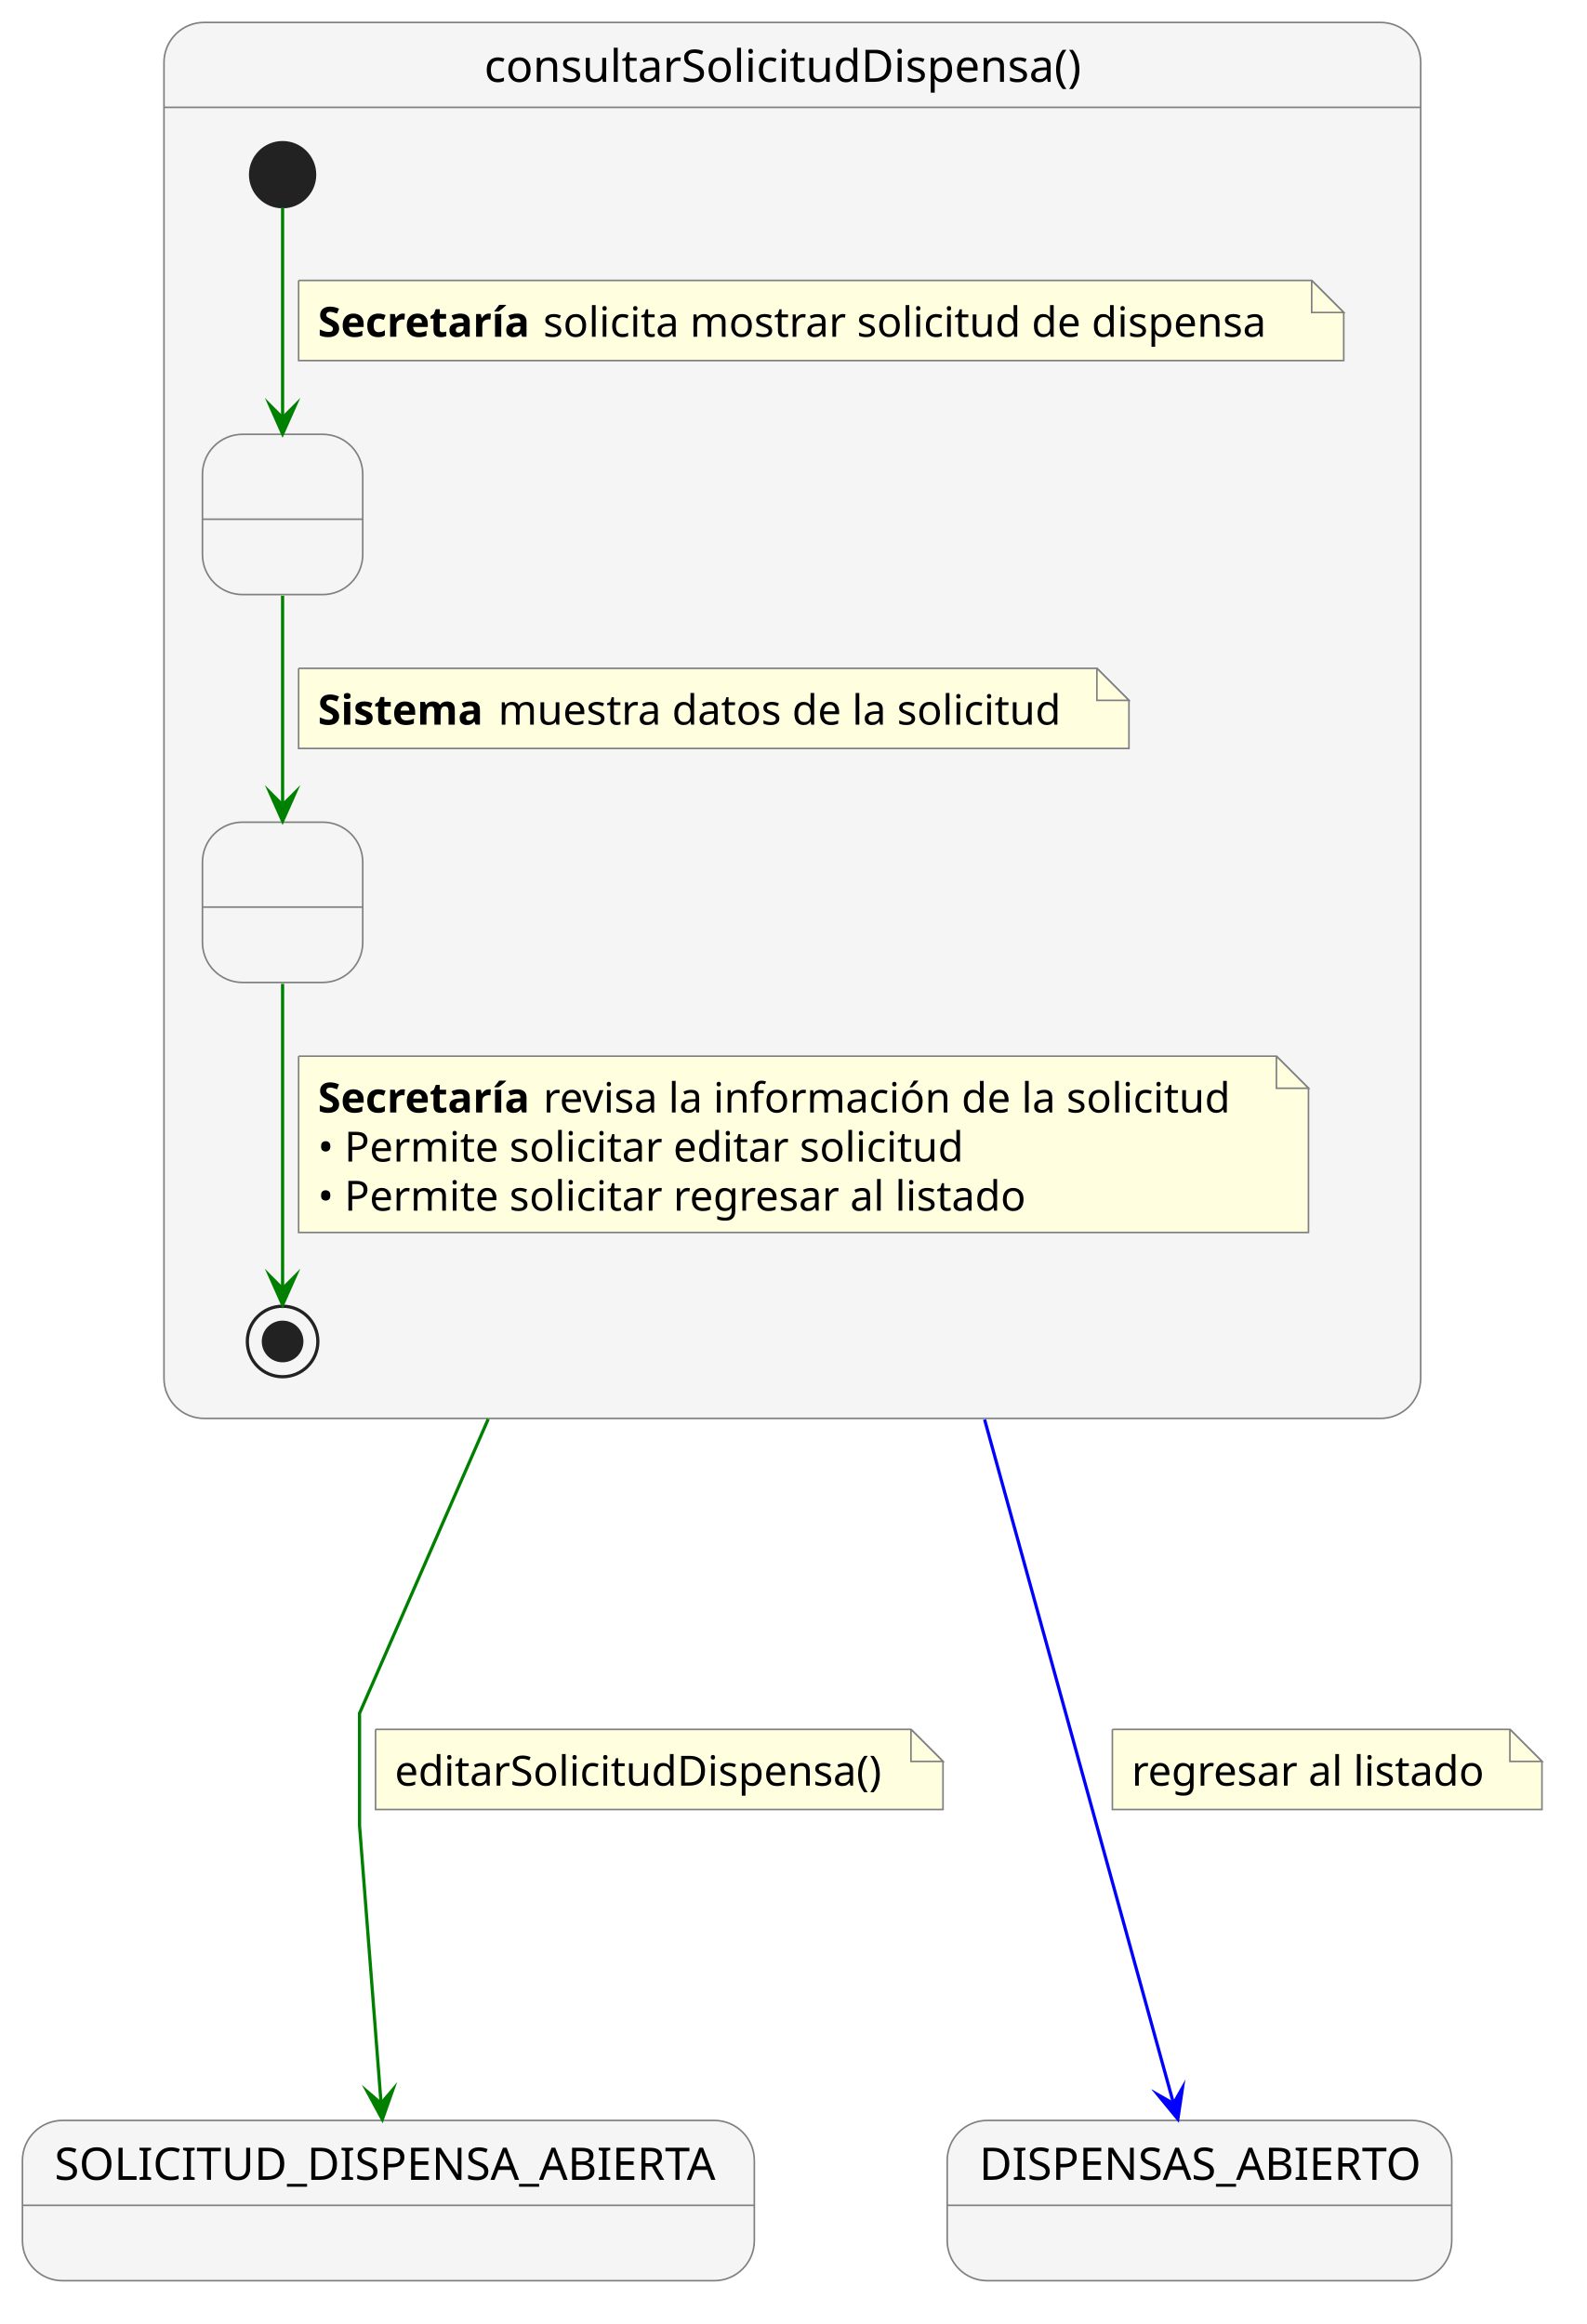
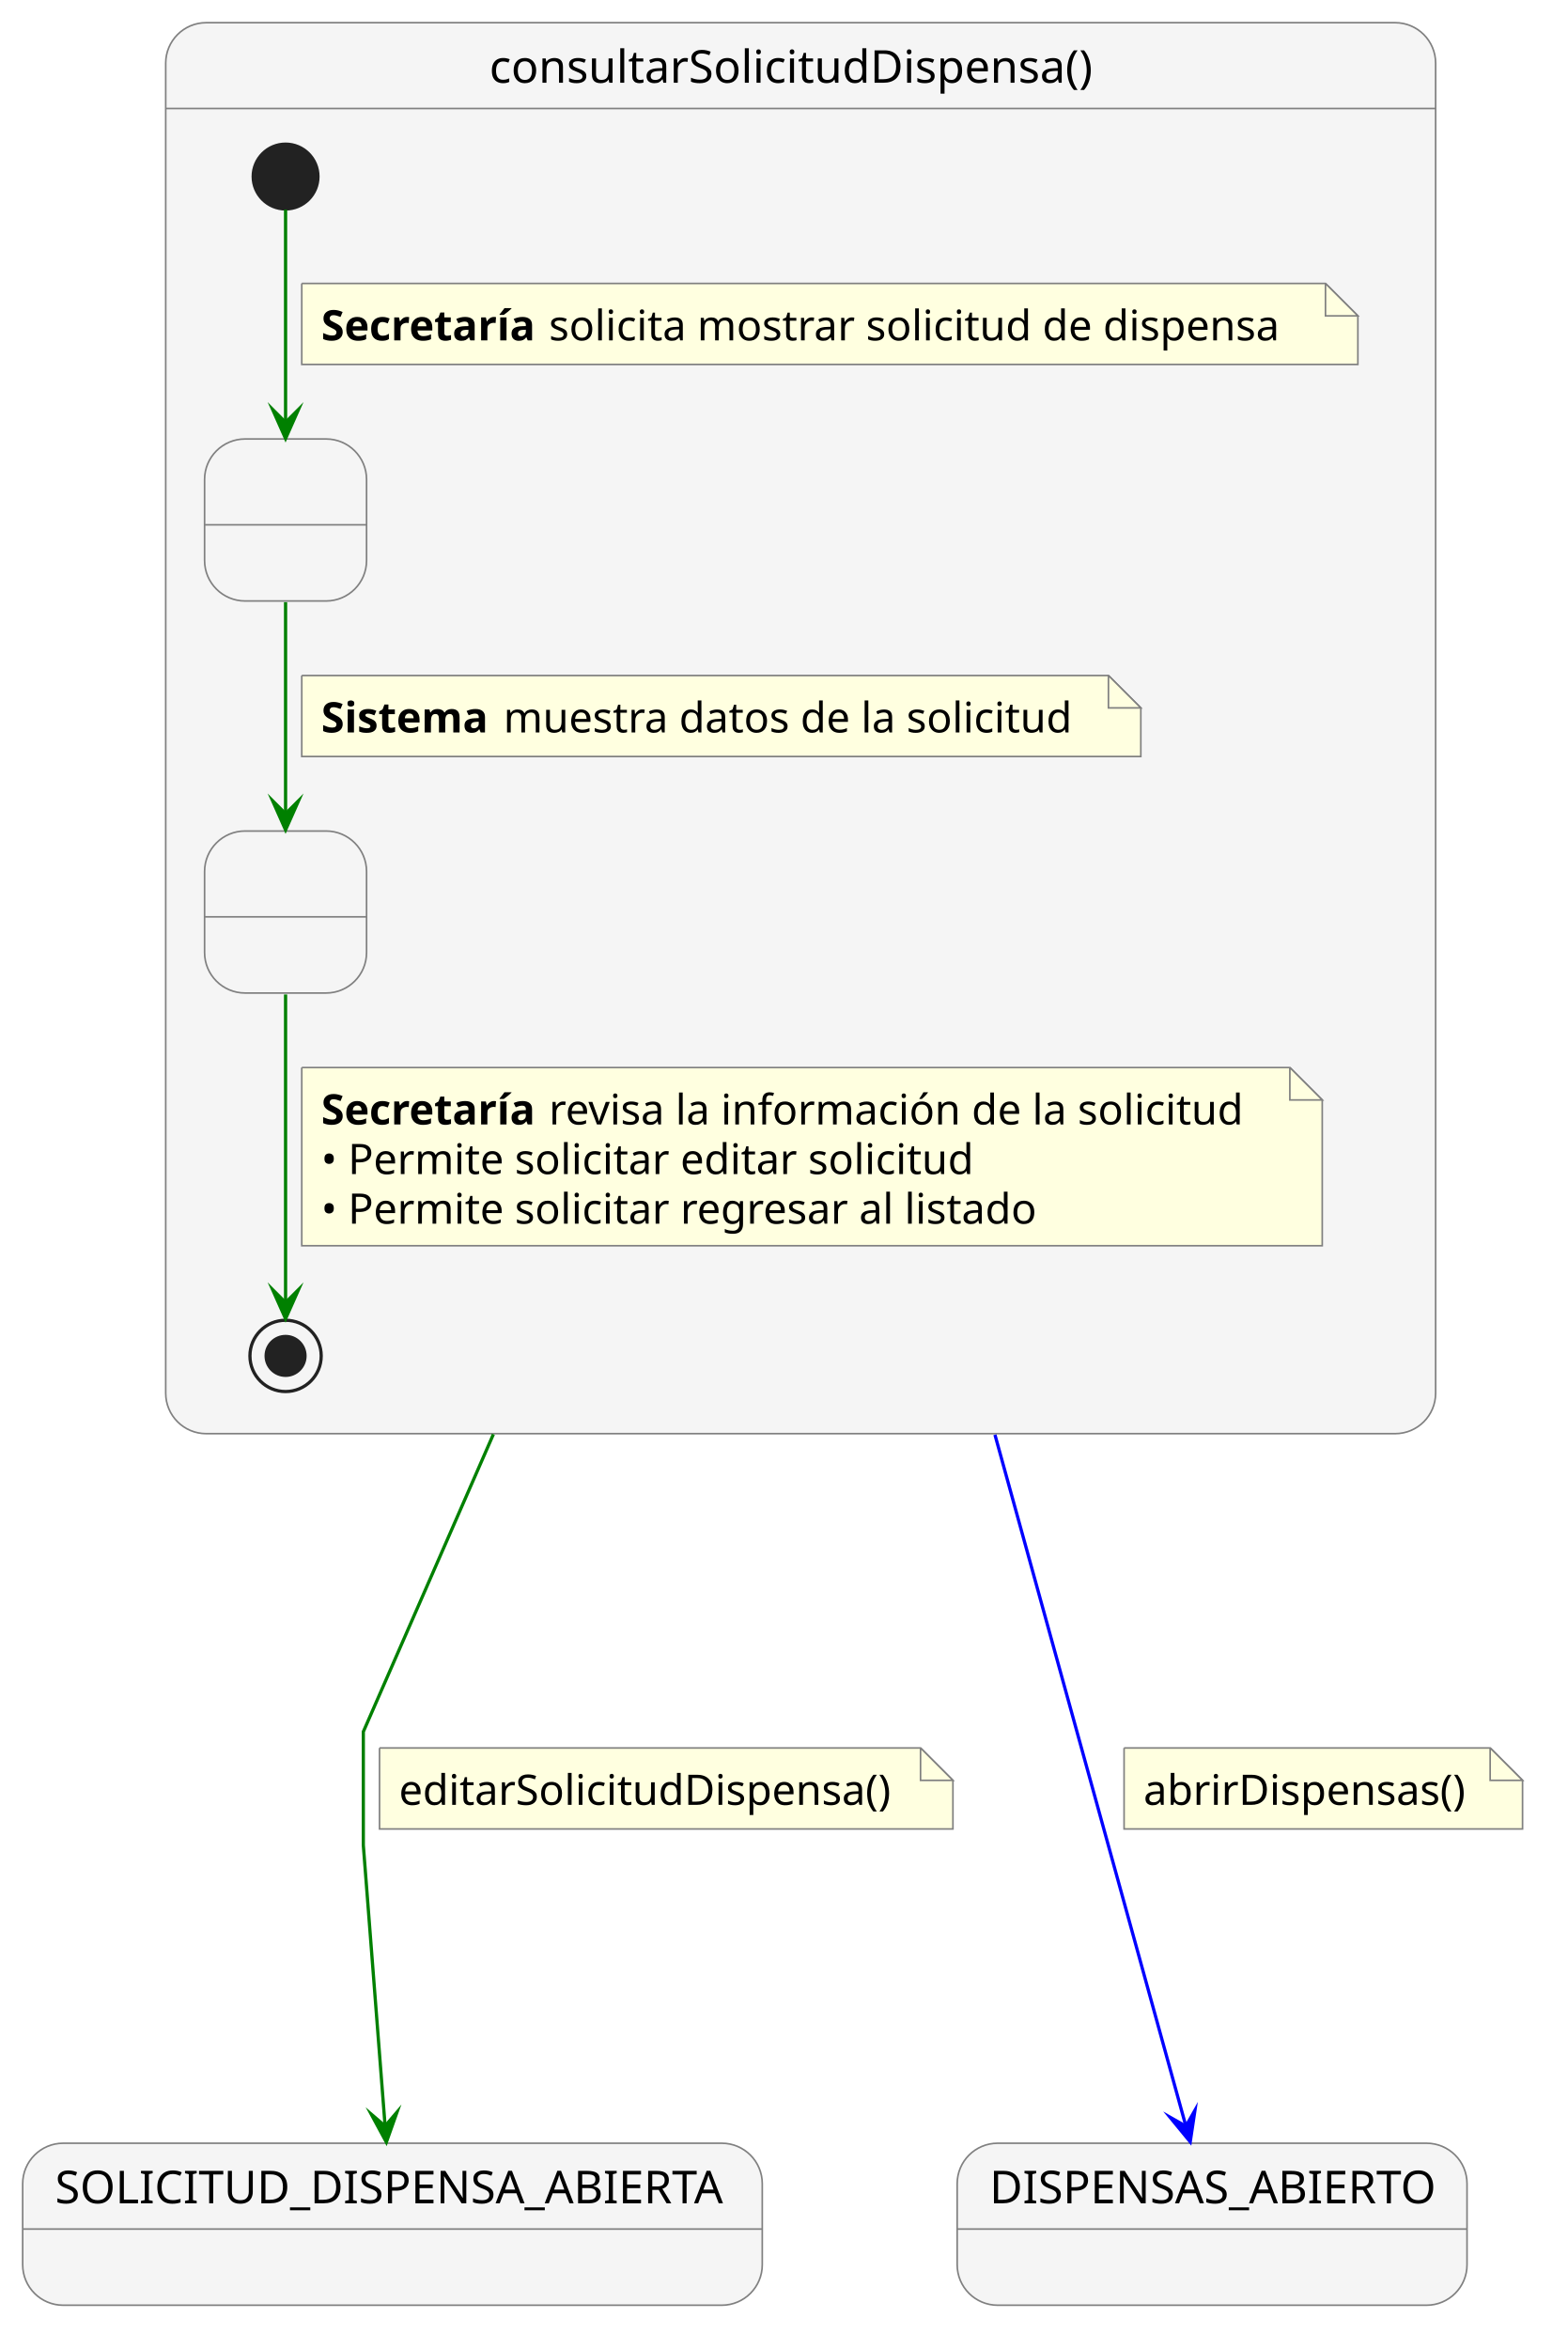
- <svg xmlns="http://www.w3.org/2000/svg" contentStyleType="text/css" data-diagram-type="STATE" height="725px" preserveAspectRatio="none" style="width:495px;height:725px;background:#FFFFFF;" version="1.1" viewBox="0 0 495 725" width="495px" zoomAndPan="magnify">
+ <svg xmlns="http://www.w3.org/2000/svg" contentStyleType="text/css" data-diagram-type="STATE" height="725px" preserveAspectRatio="none" style="width:484px;height:725px;background:#FFFFFF;" version="1.1" viewBox="0 0 484 725" width="484px" zoomAndPan="magnify">
  <defs />
  <g>
    <g class="entity" data-qualified-name="consultarSolicitudDispensa" data-source-line="9" id="ent0001">
      <path d="M63.65,7 L430.65,7 A12.5,12.5 0 0 1 443.15,19.5 L443.15,33.488 L51.15,33.488 L51.15,19.5 A12.5,12.5 0 0 1 63.65,7" fill="#F5F5F5" />
      <path d="M51.15,33.488 L443.15,33.488 L443.15,429.988 A12.5,12.5 0 0 1 430.65,442.488 L63.65,442.488 A12.5,12.5 0 0 1 51.15,429.988 L51.15,33.488" fill="#F5F5F5" />
      <rect fill="none" height="435.488" rx="12.5" ry="12.5" style="stroke:#808080;stroke-width:0.5;" width="392" x="51.15" y="7" />
      <line style="stroke:#808080;stroke-width:0.5;" x1="51.15" x2="443.15" y1="33.488" y2="33.488" />
      <text fill="#000000" font-family="sans-serif" font-size="14" lengthAdjust="spacing" textLength="192.158" x="151.071" y="25.535">consultarSolicitudDispensa()</text>
      <g class="entity" data-qualified-name="consultarSolicitudDispensa.Paso1" data-source-line="11" id="ent0002">
        <rect fill="#F5F5F5" height="50" rx="12.5" ry="12.5" style="stroke:#808080;stroke-width:0.5;" width="50" x="63.15" y="135.488" />
        <line style="stroke:#808080;stroke-width:0.5;" x1="63.15" x2="113.15" y1="161.977" y2="161.977" />
        <text fill="#000000" font-family="sans-serif" font-size="14" lengthAdjust="spacing" textLength="4.43" x="85.935" y="154.023"> </text>
      </g>
      <g class="entity" data-qualified-name="consultarSolicitudDispensa.Paso2" data-source-line="12" id="ent0003">
        <rect fill="#F5F5F5" height="50" rx="12.5" ry="12.5" style="stroke:#808080;stroke-width:0.5;" width="50" x="63.15" y="256.488" />
        <line style="stroke:#808080;stroke-width:0.5;" x1="63.15" x2="113.15" y1="282.977" y2="282.977" />
        <text fill="#000000" font-family="sans-serif" font-size="14" lengthAdjust="spacing" textLength="4.43" x="85.935" y="275.023"> </text>
      </g>
      <g class="start_entity" data-qualified-name="consultarSolicitudDispensa..start.consultarSolicitudDispensa" data-source-line="14" id="ent0006">
        <ellipse cx="88.15" cy="54.488" fill="#222222" rx="10" ry="10" style="stroke:#222222;stroke-width:1;" />
      </g>
      <g class="end_entity" data-qualified-name="consultarSolicitudDispensa..end.consultarSolicitudDispensa" data-source-line="24" id="ent0009">
        <ellipse cx="88.15" cy="418.488" fill="none" rx="11" ry="11" style="stroke:#222222;stroke-width:1;" />
        <ellipse cx="88.15" cy="418.488" fill="#222222" rx="6" ry="6" style="stroke:#222222;stroke-width:1;" />
      </g>
      <g class="link" data-entity-1="ent0006" data-entity-2="ent0002" data-link-type="dependency" data-source-line="14" id="lnk7">
        <path d="M88.15,64.718 C88.15,80.428 88.15,107.848 88.15,130.358" fill="none" id="*start*consultarSolicitudDispensa-to-Paso1" style="stroke:#008000;stroke-width:1;" />
        <polygon fill="#008000" points="88.15,135.358,92.15,126.358,88.15,130.358,84.15,126.358,88.15,135.358" style="stroke:#008000;stroke-width:1;stroke-linejoin:miter;stroke-miterlimit:10;" />
        <path d="M93.15,87.488 L93.15,112.488 L419.15,112.488 L419.15,97.488 L409.15,87.488 L93.15,87.488" fill="#FFFFE0" style="stroke:#808080;stroke-width:0.5;" />
        <path d="M409.15,87.488 L409.15,97.488 L419.15,97.488 L409.15,87.488" fill="#FFFFE0" style="stroke:#808080;stroke-width:0.5;" />
        <text fill="#000000" font-family="sans-serif" font-size="13" font-weight="700" lengthAdjust="spacing" textLength="66.181" x="99.15" y="105.057">Secretaría</text>
        <text fill="#000000" font-family="sans-serif" font-size="13" lengthAdjust="spacing" textLength="235.416" x="169.444" y="105.057">solicita mostrar solicitud de dispensa</text>
      </g>
      <g class="link" data-entity-1="ent0002" data-entity-2="ent0003" data-link-type="dependency" data-source-line="19" id="lnk8">
        <path d="M88.15,185.858 C88.15,206.388 88.15,230.628 88.15,251.148" fill="none" id="Paso1-to-Paso2" style="stroke:#008000;stroke-width:1;" />
        <polygon fill="#008000" points="88.15,256.148,92.15,247.148,88.15,251.148,84.15,247.148,88.15,256.148" style="stroke:#008000;stroke-width:1;stroke-linejoin:miter;stroke-miterlimit:10;" />
        <path d="M93.15,208.488 L93.15,233.488 L352.15,233.488 L352.15,218.488 L342.15,208.488 L93.15,208.488" fill="#FFFFE0" style="stroke:#808080;stroke-width:0.5;" />
        <path d="M342.15,208.488 L342.15,218.488 L352.15,218.488 L342.15,208.488" fill="#FFFFE0" style="stroke:#808080;stroke-width:0.5;" />
        <text fill="#000000" font-family="sans-serif" font-size="13" font-weight="700" lengthAdjust="spacing" textLength="52.14" x="99.15" y="226.057">Sistema</text>
        <text fill="#000000" font-family="sans-serif" font-size="13" lengthAdjust="spacing" textLength="182.743" x="155.403" y="226.057">muestra datos de la solicitud</text>
      </g>
      <g class="link" data-entity-1="ent0003" data-entity-2="ent0009" data-link-type="dependency" data-source-line="24" id="lnk10">
        <path d="M88.15,306.938 C88.15,336.718 88.15,380.698 88.15,402.028" fill="none" id="Paso2-to-*end*consultarSolicitudDispensa" style="stroke:#008000;stroke-width:1;" />
        <polygon fill="#008000" points="88.15,407.028,92.15,398.028,88.15,402.028,84.15,398.028,88.15,407.028" style="stroke:#008000;stroke-width:1;stroke-linejoin:miter;stroke-miterlimit:10;" />
        <path d="M93.15,329.488 L93.15,384.488 L408.15,384.488 L408.15,339.488 L398.15,329.488 L93.15,329.488" fill="#FFFFE0" style="stroke:#808080;stroke-width:0.5;" />
        <path d="M398.15,329.488 L398.15,339.488 L408.15,339.488 L398.15,329.488" fill="#FFFFE0" style="stroke:#808080;stroke-width:0.5;" />
        <text fill="#000000" font-family="sans-serif" font-size="13" font-weight="700" lengthAdjust="spacing" textLength="66.181" x="99.15" y="347.057">Secretaría</text>
        <text fill="#000000" font-family="sans-serif" font-size="13" lengthAdjust="spacing" textLength="224.072" x="169.444" y="347.057">revisa la información de la solicitud</text>
        <text fill="#000000" font-family="sans-serif" font-size="13" lengthAdjust="spacing" textLength="211.593" x="99.15" y="362.367">• Permite solicitar editar solicitud</text>
        <text fill="#000000" font-family="sans-serif" font-size="13" lengthAdjust="spacing" textLength="231.15" x="99.15" y="377.678">• Permite solicitar regresar al listado</text>
      </g>
    </g>
    <g class="entity" data-qualified-name="SOLICITUD_DISPENSA_ABIERTA" data-source-line="32" id="ent0004">
      <rect fill="#F5F5F5" height="50" rx="12.5" ry="12.5" style="stroke:#808080;stroke-width:0.5;" width="228.298" x="7" y="661.49" />
      <line style="stroke:#808080;stroke-width:0.5;" x1="7" x2="235.298" y1="687.978" y2="687.978" />
      <text fill="#000000" font-family="sans-serif" font-size="14" lengthAdjust="spacing" textLength="208.298" x="17" y="680.025">SOLICITUD_DISPENSA_ABIERTA</text>
    </g>
    <g class="entity" data-qualified-name="DISPENSAS_ABIERTO" data-source-line="33" id="ent0005">
      <rect fill="#F5F5F5" height="50" rx="12.5" ry="12.5" style="stroke:#808080;stroke-width:0.5;" width="157.382" x="295.46" y="661.49" />
      <line style="stroke:#808080;stroke-width:0.5;" x1="295.46" x2="452.842" y1="687.978" y2="687.978" />
      <text fill="#000000" font-family="sans-serif" font-size="14" lengthAdjust="spacing" textLength="137.382" x="305.46" y="680.025">DISPENSAS_ABIERTO</text>
    </g>
    <g class="link" data-entity-1="ent0001" data-entity-2="ent0004" data-link-type="dependency" data-source-line="35" id="lnk11">
      <path d="M152.29,442.69 C129.77,494.18 112.15,534.49 112.15,534.49 C112.15,534.49 112.15,569.49 112.15,569.49 C112.15,569.49 116.233,622.175 118.873,656.185" fill="none" id="consultarSolicitudDispensa-to-SOLICITUD_DISPENSA_ABIERTA" style="stroke:#008000;stroke-width:1;" />
      <polygon fill="#008000" points="119.26,661.17,122.552,651.887,118.873,656.185,114.576,652.507,119.26,661.17" style="stroke:#008000;stroke-width:1;stroke-linejoin:miter;stroke-miterlimit:10;" />
      <path d="M117.15,539.49 L117.15,564.49 L294.15,564.49 L294.15,549.49 L284.15,539.49 L117.15,539.49" fill="#FFFFE0" style="stroke:#808080;stroke-width:0.5;" />
      <path d="M284.15,539.49 L284.15,549.49 L294.15,549.49 L284.15,539.49" fill="#FFFFE0" style="stroke:#808080;stroke-width:0.5;" />
      <text fill="#000000" font-family="sans-serif" font-size="13" lengthAdjust="spacing" textLength="156.451" x="123.15" y="557.058">editarSolicitudDispensa()</text>
    </g>
    <g class="link" data-entity-1="ent0001" data-entity-2="ent0005" data-link-type="dependency" data-source-line="40" id="lnk12">
      <path d="M307.12,442.83 C331.14,529.78 354.498,614.361 366.068,656.24" fill="none" id="consultarSolicitudDispensa-to-DISPENSAS_ABIERTO" style="stroke:#0000FF;stroke-width:1;" />
      <polygon fill="#0000FF" points="367.4,661.06,368.859,651.32,366.068,656.24,361.148,653.45,367.4,661.06" style="stroke:#0000FF;stroke-width:1;stroke-linejoin:miter;stroke-miterlimit:10;" />
-       <path d="M346.98,539.49 L346.98,564.49 L480.98,564.49 L480.98,549.49 L470.98,539.49 L346.98,539.49" fill="#FFFFE0" style="stroke:#808080;stroke-width:0.5;" />
-       <path d="M470.98,539.49 L470.98,549.49 L480.98,549.49 L470.98,539.49" fill="#FFFFE0" style="stroke:#808080;stroke-width:0.5;" />
-       <text fill="#000000" font-family="sans-serif" font-size="13" lengthAdjust="spacing" textLength="113.871" x="352.98" y="557.058">regresar al listado</text>
+       <path d="M346.98,539.49 L346.98,564.49 L469.98,564.49 L469.98,549.49 L459.98,539.49 L346.98,539.49" fill="#FFFFE0" style="stroke:#808080;stroke-width:0.5;" />
+       <path d="M459.98,539.49 L459.98,549.49 L469.98,549.49 L459.98,539.49" fill="#FFFFE0" style="stroke:#808080;stroke-width:0.5;" />
+       <text fill="#000000" font-family="sans-serif" font-size="13" lengthAdjust="spacing" textLength="102.261" x="352.98" y="557.058">abrirDispensas()</text>
    </g>
  </g>
</svg>
